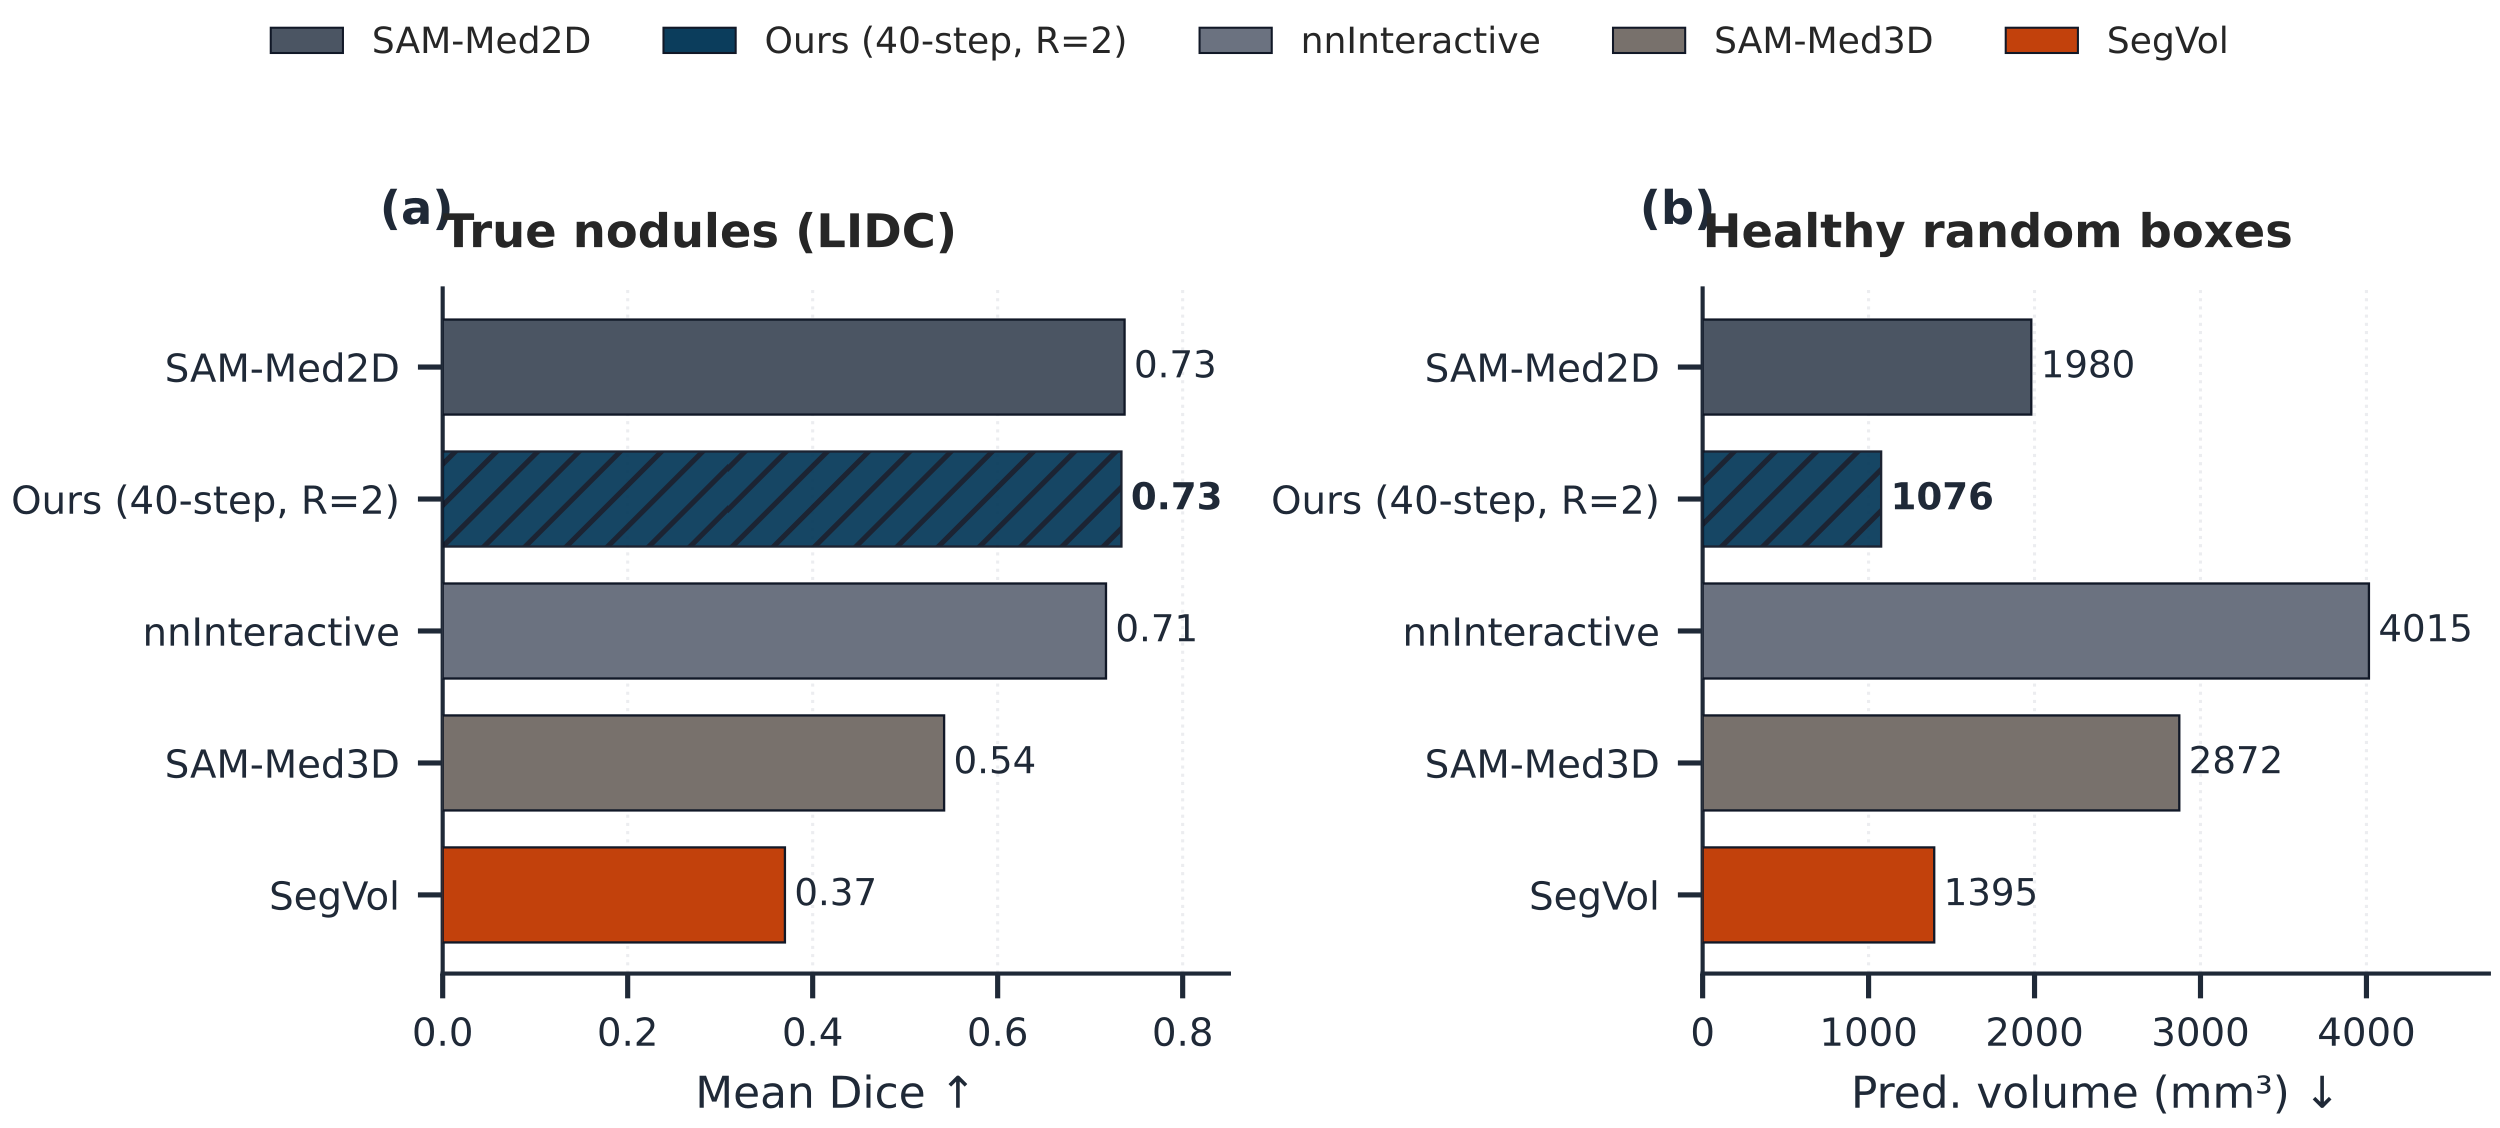
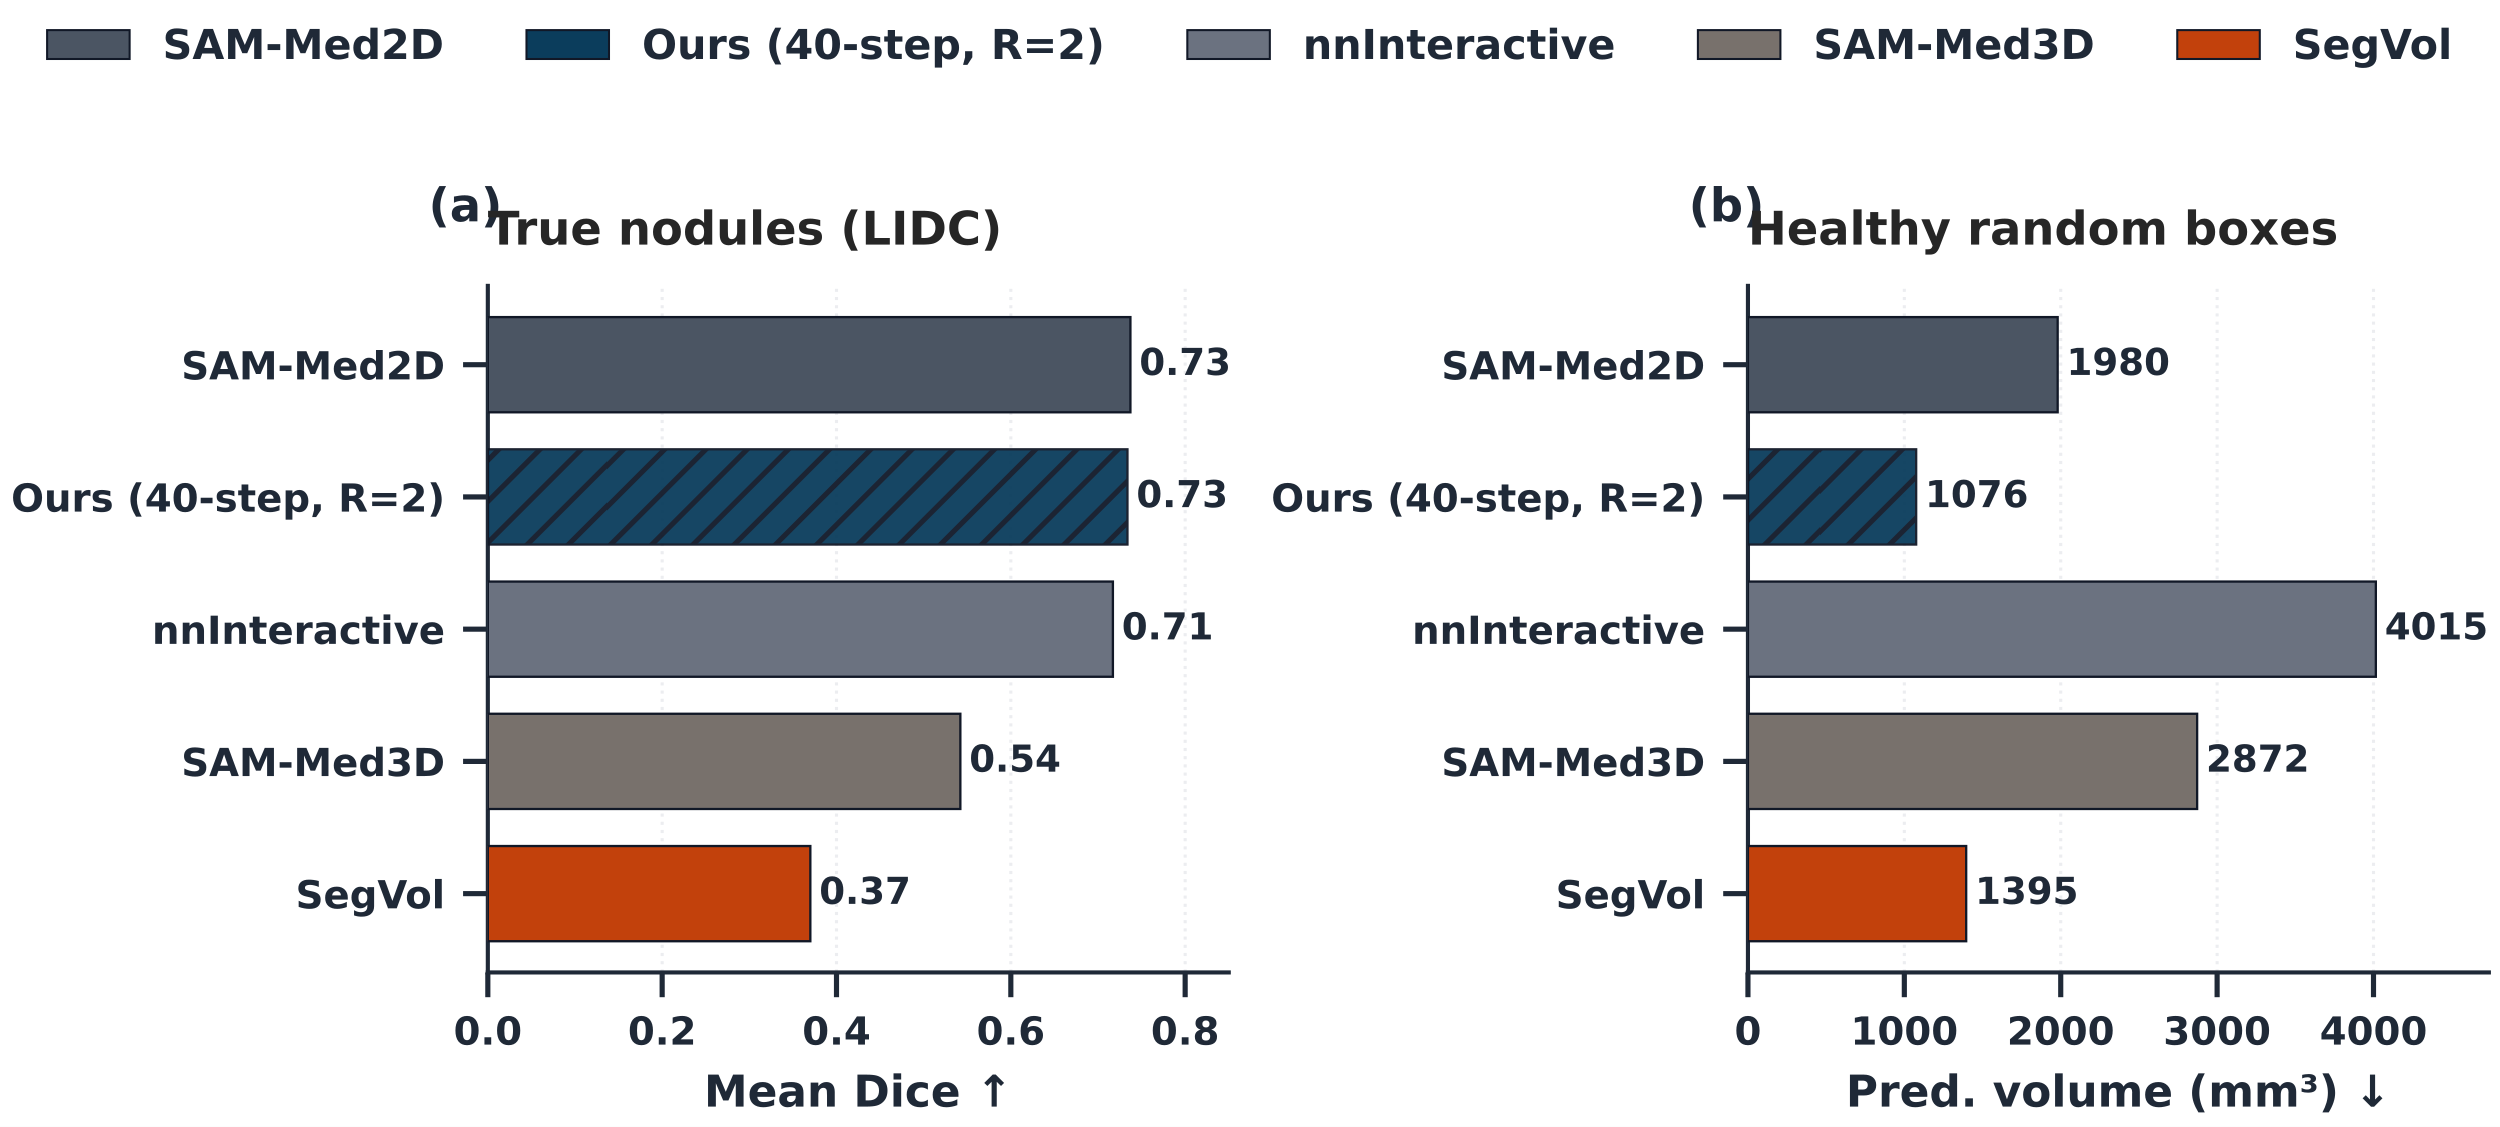
- <svg xmlns="http://www.w3.org/2000/svg" xmlns:xlink="http://www.w3.org/1999/xlink" width="484.84pt" height="218.754pt" viewBox="0 0 484.84 218.754" version="1.1">
+ <svg xmlns="http://www.w3.org/2000/svg" xmlns:xlink="http://www.w3.org/1999/xlink" width="484.776pt" height="218.511pt" viewBox="0 0 484.776 218.511" version="1.1">
  <defs>
    <style type="text/css">*{stroke-linejoin: round; stroke-linecap: butt}</style>
  </defs>
  <g id="figure_1">
    <g id="patch_1">
-       <path d="M 0 218.754  L 484.84 218.754  L 484.84 0  L 0 0  z " style="fill: #ffffff" />
+       <path d="M 0 218.511  L 484.776 218.511  L 484.776 0  L 0 0  z " style="fill: #ffffff" />
    </g>
    <g id="axes_1">
      <g id="patch_2">
-         <path d="M 85.851 188.809  L 238.33 188.809  L 238.33 55.934  L 85.851 55.934  z " style="fill: #ffffff" />
+         <path d="M 94.595 188.566  L 238.266 188.566  L 238.266 55.434  L 94.595 55.434  z " style="fill: #ffffff" />
      </g>
      <g id="matplotlib.axis_1">
        <g id="xtick_1">
          <g id="line2d_1">
-             <path d="M 85.851 188.809  L 85.851 55.934  " clip-path="url(#p7cfa5e998b)" style="fill: none; stroke-dasharray: 0.6,0.99; stroke-dashoffset: 0; stroke: #e5e7eb; stroke-opacity: 0.75; stroke-width: 0.6" />
+             <path d="M 94.595 188.566  L 94.595 55.434  " clip-path="url(#p2aa4333c7c)" style="fill: none; stroke-dasharray: 0.6,0.99; stroke-dashoffset: 0; stroke: #e5e7eb; stroke-opacity: 0.75; stroke-width: 0.6" />
          </g>
          <g id="line2d_2">
            <defs>
-               <path id="ma317a74899" d="M 0 0  L 0 4.8  " style="stroke: #1f2937" />
+               <path id="m7bf46ef533" d="M 0 0  L 0 4.8  " style="stroke: #1f2937" />
            </defs>
            <g>
-               <use xlink:href="#ma317a74899" x="85.851" y="188.809" style="fill: #1f2937; stroke: #1f2937" />
+               <use xlink:href="#m7bf46ef533" x="94.595" y="188.566" style="fill: #1f2937; stroke: #1f2937" />
            </g>
          </g>
          <g id="text_1">
-             <text style="fill: #1f2937; font: 7.5px 'DejaVu Sans'; text-anchor: middle" x="85.851" y="202.807" transform="rotate(-0 85.85141 202.8074)">0.0</text>
+             <text style="fill: #1f2937; font: 700 7.5px 'DejaVu Sans'; text-anchor: middle" x="94.595" y="202.565" transform="rotate(-0 94.59477 202.5645)">0.0</text>
          </g>
        </g>
        <g id="xtick_2">
          <g id="line2d_3">
-             <path d="M 121.729 188.809  L 121.729 55.934  " clip-path="url(#p7cfa5e998b)" style="fill: none; stroke-dasharray: 0.6,0.99; stroke-dashoffset: 0; stroke: #e5e7eb; stroke-opacity: 0.75; stroke-width: 0.6" />
+             <path d="M 128.4 188.566  L 128.4 55.434  " clip-path="url(#p2aa4333c7c)" style="fill: none; stroke-dasharray: 0.6,0.99; stroke-dashoffset: 0; stroke: #e5e7eb; stroke-opacity: 0.75; stroke-width: 0.6" />
          </g>
          <g id="line2d_4">
            <g>
-               <use xlink:href="#ma317a74899" x="121.729" y="188.809" style="fill: #1f2937; stroke: #1f2937" />
+               <use xlink:href="#m7bf46ef533" x="128.4" y="188.566" style="fill: #1f2937; stroke: #1f2937" />
            </g>
          </g>
          <g id="text_2">
-             <text style="fill: #1f2937; font: 7.5px 'DejaVu Sans'; text-anchor: middle" x="121.729" y="202.807" transform="rotate(-0 121.7287 202.8074)">0.2</text>
+             <text style="fill: #1f2937; font: 700 7.5px 'DejaVu Sans'; text-anchor: middle" x="128.4" y="202.565" transform="rotate(-0 128.3998 202.5645)">0.2</text>
          </g>
        </g>
        <g id="xtick_3">
          <g id="line2d_5">
-             <path d="M 157.606 188.809  L 157.606 55.934  " clip-path="url(#p7cfa5e998b)" style="fill: none; stroke-dasharray: 0.6,0.99; stroke-dashoffset: 0; stroke: #e5e7eb; stroke-opacity: 0.75; stroke-width: 0.6" />
+             <path d="M 162.205 188.566  L 162.205 55.434  " clip-path="url(#p2aa4333c7c)" style="fill: none; stroke-dasharray: 0.6,0.99; stroke-dashoffset: 0; stroke: #e5e7eb; stroke-opacity: 0.75; stroke-width: 0.6" />
          </g>
          <g id="line2d_6">
            <g>
-               <use xlink:href="#ma317a74899" x="157.606" y="188.809" style="fill: #1f2937; stroke: #1f2937" />
+               <use xlink:href="#m7bf46ef533" x="162.205" y="188.566" style="fill: #1f2937; stroke: #1f2937" />
            </g>
          </g>
          <g id="text_3">
-             <text style="fill: #1f2937; font: 7.5px 'DejaVu Sans'; text-anchor: middle" x="157.606" y="202.807" transform="rotate(-0 157.606 202.8074)">0.4</text>
+             <text style="fill: #1f2937; font: 700 7.5px 'DejaVu Sans'; text-anchor: middle" x="162.205" y="202.565" transform="rotate(-0 162.2048 202.5645)">0.4</text>
          </g>
        </g>
        <g id="xtick_4">
          <g id="line2d_7">
-             <path d="M 193.483 188.809  L 193.483 55.934  " clip-path="url(#p7cfa5e998b)" style="fill: none; stroke-dasharray: 0.6,0.99; stroke-dashoffset: 0; stroke: #e5e7eb; stroke-opacity: 0.75; stroke-width: 0.6" />
+             <path d="M 196.01 188.566  L 196.01 55.434  " clip-path="url(#p2aa4333c7c)" style="fill: none; stroke-dasharray: 0.6,0.99; stroke-dashoffset: 0; stroke: #e5e7eb; stroke-opacity: 0.75; stroke-width: 0.6" />
          </g>
          <g id="line2d_8">
            <g>
-               <use xlink:href="#ma317a74899" x="193.483" y="188.809" style="fill: #1f2937; stroke: #1f2937" />
+               <use xlink:href="#m7bf46ef533" x="196.01" y="188.566" style="fill: #1f2937; stroke: #1f2937" />
            </g>
          </g>
          <g id="text_4">
-             <text style="fill: #1f2937; font: 7.5px 'DejaVu Sans'; text-anchor: middle" x="193.483" y="202.807" transform="rotate(-0 193.4833 202.8074)">0.6</text>
+             <text style="fill: #1f2937; font: 700 7.5px 'DejaVu Sans'; text-anchor: middle" x="196.01" y="202.565" transform="rotate(-0 196.0099 202.5645)">0.6</text>
          </g>
        </g>
        <g id="xtick_5">
          <g id="line2d_9">
-             <path d="M 229.361 188.809  L 229.361 55.934  " clip-path="url(#p7cfa5e998b)" style="fill: none; stroke-dasharray: 0.6,0.99; stroke-dashoffset: 0; stroke: #e5e7eb; stroke-opacity: 0.75; stroke-width: 0.6" />
+             <path d="M 229.815 188.566  L 229.815 55.434  " clip-path="url(#p2aa4333c7c)" style="fill: none; stroke-dasharray: 0.6,0.99; stroke-dashoffset: 0; stroke: #e5e7eb; stroke-opacity: 0.75; stroke-width: 0.6" />
          </g>
          <g id="line2d_10">
            <g>
-               <use xlink:href="#ma317a74899" x="229.361" y="188.809" style="fill: #1f2937; stroke: #1f2937" />
+               <use xlink:href="#m7bf46ef533" x="229.815" y="188.566" style="fill: #1f2937; stroke: #1f2937" />
            </g>
          </g>
          <g id="text_5">
-             <text style="fill: #1f2937; font: 7.5px 'DejaVu Sans'; text-anchor: middle" x="229.361" y="202.807" transform="rotate(-0 229.3606 202.8074)">0.8</text>
+             <text style="fill: #1f2937; font: 700 7.5px 'DejaVu Sans'; text-anchor: middle" x="229.815" y="202.565" transform="rotate(-0 229.8149 202.5645)">0.8</text>
          </g>
        </g>
        <g id="text_6">
-           <text style="fill: #1f2937; font: 8.5px 'DejaVu Sans'; text-anchor: middle" x="162.091" y="214.826" transform="rotate(-0 162.0907 214.8258)">Mean Dice ↑</text>
+           <text style="fill: #1f2937; font: 700 8.5px 'DejaVu Sans'; text-anchor: middle" x="166.43" y="214.583" transform="rotate(-0 166.4305 214.583)">Mean Dice ↑</text>
        </g>
      </g>
      <g id="matplotlib.axis_2">
        <g id="ytick_1">
          <g id="line2d_11">
            <defs>
-               <path id="m1abf63d38e" d="M 0 0  L -4.8 0  " style="stroke: #1f2937" />
+               <path id="m390819793a" d="M 0 0  L -4.8 0  " style="stroke: #1f2937" />
            </defs>
            <g>
-               <use xlink:href="#m1abf63d38e" x="85.851" y="173.556" style="fill: #1f2937; stroke: #1f2937" />
+               <use xlink:href="#m390819793a" x="94.595" y="173.283" style="fill: #1f2937; stroke: #1f2937" />
            </g>
          </g>
          <g id="text_7">
-             <text style="fill: #1f2937; font: 7.5px 'DejaVu Sans'; text-anchor: end" x="77.551" y="176.405" transform="rotate(-0 77.55141 176.405)">SegVol</text>
+             <text style="fill: #1f2937; font: 700 7.5px 'DejaVu Sans'; text-anchor: end" x="86.295" y="176.133" transform="rotate(-0 86.29477 176.1327)">SegVol</text>
          </g>
        </g>
        <g id="ytick_2">
          <g id="line2d_12">
            <g>
-               <use xlink:href="#m1abf63d38e" x="85.851" y="147.963" style="fill: #1f2937; stroke: #1f2937" />
+               <use xlink:href="#m390819793a" x="94.595" y="147.642" style="fill: #1f2937; stroke: #1f2937" />
            </g>
          </g>
          <g id="text_8">
-             <text style="fill: #1f2937; font: 7.5px 'DejaVu Sans'; text-anchor: end" x="77.551" y="150.813" transform="rotate(-0 77.55141 150.8129)">SAM-Med3D</text>
+             <text style="fill: #1f2937; font: 700 7.5px 'DejaVu Sans'; text-anchor: end" x="86.295" y="150.491" transform="rotate(-0 86.29477 150.491)">SAM-Med3D</text>
          </g>
        </g>
        <g id="ytick_3">
          <g id="line2d_13">
            <g>
-               <use xlink:href="#m1abf63d38e" x="85.851" y="122.371" style="fill: #1f2937; stroke: #1f2937" />
+               <use xlink:href="#m390819793a" x="94.595" y="122" style="fill: #1f2937; stroke: #1f2937" />
            </g>
          </g>
          <g id="text_9">
-             <text style="fill: #1f2937; font: 7.5px 'DejaVu Sans'; text-anchor: end" x="77.551" y="125.221" transform="rotate(-0 77.55141 125.2207)">nnInteractive</text>
+             <text style="fill: #1f2937; font: 700 7.5px 'DejaVu Sans'; text-anchor: end" x="86.295" y="124.849" transform="rotate(-0 86.29477 124.8492)">nnInteractive</text>
          </g>
        </g>
        <g id="ytick_4">
          <g id="line2d_14">
            <g>
-               <use xlink:href="#m1abf63d38e" x="85.851" y="96.779" style="fill: #1f2937; stroke: #1f2937" />
+               <use xlink:href="#m390819793a" x="94.595" y="96.358" style="fill: #1f2937; stroke: #1f2937" />
            </g>
          </g>
          <g id="text_10">
-             <text style="fill: #1f2937; font: 7.5px 'DejaVu Sans'; text-anchor: end" x="77.551" y="99.628" transform="rotate(-0 77.55141 99.62848)">Ours (40-step, R=2)</text>
+             <text style="fill: #1f2937; font: 700 7.5px 'DejaVu Sans'; text-anchor: end" x="86.295" y="99.208" transform="rotate(-0 86.29477 99.20753)">Ours (40-step, R=2)</text>
          </g>
        </g>
        <g id="ytick_5">
          <g id="line2d_15">
            <g>
-               <use xlink:href="#m1abf63d38e" x="85.851" y="71.187" style="fill: #1f2937; stroke: #1f2937" />
+               <use xlink:href="#m390819793a" x="94.595" y="70.716" style="fill: #1f2937; stroke: #1f2937" />
            </g>
          </g>
          <g id="text_11">
-             <text style="fill: #1f2937; font: 7.5px 'DejaVu Sans'; text-anchor: end" x="77.551" y="74.036" transform="rotate(-0 77.55141 74.0363)">SAM-Med2D</text>
+             <text style="fill: #1f2937; font: 700 7.5px 'DejaVu Sans'; text-anchor: end" x="86.295" y="73.566" transform="rotate(-0 86.29477 73.56582)">SAM-Med2D</text>
          </g>
        </g>
      </g>
      <g id="patch_3">
-         <path d="M 85.851 188.809  L 85.851 55.934  " style="fill: none; stroke: #1f2937; stroke-width: 0.8; stroke-linejoin: miter; stroke-linecap: square" />
+         <path d="M 94.595 188.566  L 94.595 55.434  " style="fill: none; stroke: #1f2937; stroke-width: 0.8; stroke-linejoin: miter; stroke-linecap: square" />
      </g>
      <g id="patch_4">
-         <path d="M 85.851 188.809  L 238.33 188.809  " style="fill: none; stroke: #1f2937; stroke-width: 0.8; stroke-linejoin: miter; stroke-linecap: square" />
+         <path d="M 94.595 188.566  L 238.266 188.566  " style="fill: none; stroke: #1f2937; stroke-width: 0.8; stroke-linejoin: miter; stroke-linecap: square" />
      </g>
      <g id="patch_5">
-         <path d="M 85.851 182.769  L 152.224 182.769  L 152.224 164.342  L 85.851 164.342  z " clip-path="url(#p7cfa5e998b)" style="fill: #c2410c; stroke: #111827; stroke-width: 0.45; stroke-linejoin: miter" />
+         <path d="M 94.595 182.514  L 157.134 182.514  L 157.134 164.052  L 94.595 164.052  z " clip-path="url(#p2aa4333c7c)" style="fill: #c2410c; stroke: #111827; stroke-width: 0.45; stroke-linejoin: miter" />
      </g>
      <g id="patch_6">
-         <path d="M 85.851 157.177  L 183.097 157.177  L 183.097 138.75  L 85.851 138.75  z " clip-path="url(#p7cfa5e998b)" style="fill: #78716c; stroke: #111827; stroke-width: 0.45; stroke-linejoin: miter" />
+         <path d="M 94.595 156.873  L 186.223 156.873  L 186.223 138.411  L 94.595 138.411  z " clip-path="url(#p2aa4333c7c)" style="fill: #78716c; stroke: #111827; stroke-width: 0.45; stroke-linejoin: miter" />
      </g>
      <g id="patch_7">
-         <path d="M 85.851 131.584  L 214.49 131.584  L 214.49 113.158  L 85.851 113.158  z " clip-path="url(#p7cfa5e998b)" style="fill: #6b7280; stroke: #111827; stroke-width: 0.45; stroke-linejoin: miter" />
+         <path d="M 94.595 131.231  L 215.803 131.231  L 215.803 112.769  L 94.595 112.769  z " clip-path="url(#p2aa4333c7c)" style="fill: #6b7280; stroke: #111827; stroke-width: 0.45; stroke-linejoin: miter" />
      </g>
      <g id="patch_8">
-         <path d="M 85.851 105.992  L 217.485 105.992  L 217.485 87.566  L 85.851 87.566  z " clip-path="url(#p7cfa5e998b)" style="fill: url(#hba4e095b91); opacity: 0.95; stroke: #111827; stroke-width: 0.45; stroke-linejoin: miter" />
+         <path d="M 94.595 105.589  L 218.625 105.589  L 218.625 87.127  L 94.595 87.127  z " clip-path="url(#p2aa4333c7c)" style="fill: url(#h5e89822760); opacity: 0.95; stroke: #111827; stroke-width: 0.45; stroke-linejoin: miter" />
      </g>
      <g id="patch_9">
-         <path d="M 85.851 80.4  L 218.095 80.4  L 218.095 61.974  L 85.851 61.974  z " clip-path="url(#p7cfa5e998b)" style="fill: #4b5563; stroke: #111827; stroke-width: 0.45; stroke-linejoin: miter" />
+         <path d="M 94.595 79.947  L 219.2 79.947  L 219.2 61.485  L 94.595 61.485  z " clip-path="url(#p2aa4333c7c)" style="fill: #4b5563; stroke: #111827; stroke-width: 0.45; stroke-linejoin: miter" />
      </g>
      <g id="text_12">
-         <text style="fill: #1f2937; font: 7.2px 'DejaVu Sans'; text-anchor: start" x="154.054" y="175.542" transform="rotate(-0 154.0542 175.5424)">0.37</text>
+         <text style="fill: #1f2937; font: 700 7.2px 'DejaVu Sans'; text-anchor: start" x="158.858" y="175.27" transform="rotate(-0 158.8581 175.27)">0.37</text>
      </g>
      <g id="text_13">
-         <text style="fill: #1f2937; font: 7.2px 'DejaVu Sans'; text-anchor: start" x="184.927" y="149.95" transform="rotate(-0 184.9266 149.9502)">0.54</text>
+         <text style="fill: #1f2937; font: 700 7.2px 'DejaVu Sans'; text-anchor: start" x="187.947" y="149.628" transform="rotate(-0 187.9474 149.6283)">0.54</text>
      </g>
      <g id="text_14">
-         <text style="fill: #1f2937; font: 7.2px 'DejaVu Sans'; text-anchor: start" x="216.319" y="124.358" transform="rotate(-0 216.3192 124.358)">0.71</text>
+         <text style="fill: #1f2937; font: 700 7.2px 'DejaVu Sans'; text-anchor: start" x="217.527" y="123.987" transform="rotate(-0 217.5268 123.9866)">0.71</text>
      </g>
      <g id="text_15">
-         <text style="fill: #1f2937; font: 700 7.2px 'DejaVu Sans'; text-anchor: start" x="219.315" y="98.766" transform="rotate(-0 219.315 98.76582)">0.73</text>
+         <text style="fill: #1f2937; font: 700 7.2px 'DejaVu Sans'; text-anchor: start" x="220.35" y="98.345" transform="rotate(-0 220.3495 98.34487)">0.73</text>
      </g>
      <g id="text_16">
-         <text style="fill: #1f2937; font: 7.2px 'DejaVu Sans'; text-anchor: start" x="219.925" y="73.174" transform="rotate(-0 219.9249 73.17364)">0.73</text>
+         <text style="fill: #1f2937; font: 700 7.2px 'DejaVu Sans'; text-anchor: start" x="220.924" y="72.703" transform="rotate(-0 220.9242 72.70315)">0.73</text>
      </g>
      <g id="text_17">
-         <text style="fill: #1f2937; font: 700 9px 'DejaVu Sans'; text-anchor: start" x="73.653" y="43.432" transform="rotate(-0 73.65312 43.43225)">(a)</text>
+         <text style="fill: #1f2937; font: 700 9px 'DejaVu Sans'; text-anchor: start" x="83.101" y="42.912" transform="rotate(-0 83.10105 42.91168)">(a)</text>
      </g>
      <g id="text_18">
-         <text style="fill: #262626; font: 600 9px 'DejaVu Sans'; text-anchor: start" x="85.851" y="47.934" transform="rotate(-0 85.85141 47.93394)">True nodules (LIDC)</text>
+         <text style="fill: #262626; font: 700 9px 'DejaVu Sans'; text-anchor: start" x="94.595" y="47.434" transform="rotate(-0 94.59477 47.43394)">True nodules (LIDC)</text>
      </g>
    </g>
    <g id="axes_2">
      <g id="patch_10">
-         <path d="M 330.201 188.809  L 482.68 188.809  L 482.68 55.934  L 330.201 55.934  z " style="fill: #ffffff" />
+         <path d="M 338.945 188.566  L 482.616 188.566  L 482.616 55.434  L 338.945 55.434  z " style="fill: #ffffff" />
      </g>
      <g id="matplotlib.axis_3">
        <g id="xtick_6">
          <g id="line2d_16">
-             <path d="M 330.201 188.809  L 330.201 55.934  " clip-path="url(#pd16f45d570)" style="fill: none; stroke-dasharray: 0.6,0.99; stroke-dashoffset: 0; stroke: #e5e7eb; stroke-opacity: 0.75; stroke-width: 0.6" />
+             <path d="M 338.945 188.566  L 338.945 55.434  " clip-path="url(#pc6319fead1)" style="fill: none; stroke-dasharray: 0.6,0.99; stroke-dashoffset: 0; stroke: #e5e7eb; stroke-opacity: 0.75; stroke-width: 0.6" />
          </g>
          <g id="line2d_17">
            <g>
-               <use xlink:href="#ma317a74899" x="330.201" y="188.809" style="fill: #1f2937; stroke: #1f2937" />
+               <use xlink:href="#m7bf46ef533" x="338.945" y="188.566" style="fill: #1f2937; stroke: #1f2937" />
            </g>
          </g>
          <g id="text_19">
-             <text style="fill: #1f2937; font: 7.5px 'DejaVu Sans'; text-anchor: middle" x="330.201" y="202.807" transform="rotate(-0 330.2014 202.8074)">0</text>
+             <text style="fill: #1f2937; font: 700 7.5px 'DejaVu Sans'; text-anchor: middle" x="338.945" y="202.565" transform="rotate(-0 338.9448 202.5645)">0</text>
          </g>
        </g>
        <g id="xtick_7">
          <g id="line2d_18">
-             <path d="M 362.386 188.809  L 362.386 55.934  " clip-path="url(#pd16f45d570)" style="fill: none; stroke-dasharray: 0.6,0.99; stroke-dashoffset: 0; stroke: #e5e7eb; stroke-opacity: 0.75; stroke-width: 0.6" />
+             <path d="M 369.27 188.566  L 369.27 55.434  " clip-path="url(#pc6319fead1)" style="fill: none; stroke-dasharray: 0.6,0.99; stroke-dashoffset: 0; stroke: #e5e7eb; stroke-opacity: 0.75; stroke-width: 0.6" />
          </g>
          <g id="line2d_19">
            <g>
-               <use xlink:href="#ma317a74899" x="362.386" y="188.809" style="fill: #1f2937; stroke: #1f2937" />
+               <use xlink:href="#m7bf46ef533" x="369.27" y="188.566" style="fill: #1f2937; stroke: #1f2937" />
            </g>
          </g>
          <g id="text_20">
-             <text style="fill: #1f2937; font: 7.5px 'DejaVu Sans'; text-anchor: middle" x="362.386" y="202.807" transform="rotate(-0 362.3861 202.8074)">1000</text>
+             <text style="fill: #1f2937; font: 700 7.5px 'DejaVu Sans'; text-anchor: middle" x="369.27" y="202.565" transform="rotate(-0 369.2704 202.5645)">1000</text>
          </g>
        </g>
        <g id="xtick_8">
          <g id="line2d_20">
-             <path d="M 394.571 188.809  L 394.571 55.934  " clip-path="url(#pd16f45d570)" style="fill: none; stroke-dasharray: 0.6,0.99; stroke-dashoffset: 0; stroke: #e5e7eb; stroke-opacity: 0.75; stroke-width: 0.6" />
+             <path d="M 399.596 188.566  L 399.596 55.434  " clip-path="url(#pc6319fead1)" style="fill: none; stroke-dasharray: 0.6,0.99; stroke-dashoffset: 0; stroke: #e5e7eb; stroke-opacity: 0.75; stroke-width: 0.6" />
          </g>
          <g id="line2d_21">
            <g>
-               <use xlink:href="#ma317a74899" x="394.571" y="188.809" style="fill: #1f2937; stroke: #1f2937" />
+               <use xlink:href="#m7bf46ef533" x="399.596" y="188.566" style="fill: #1f2937; stroke: #1f2937" />
            </g>
          </g>
          <g id="text_21">
-             <text style="fill: #1f2937; font: 7.5px 'DejaVu Sans'; text-anchor: middle" x="394.571" y="202.807" transform="rotate(-0 394.5707 202.8074)">2000</text>
+             <text style="fill: #1f2937; font: 700 7.5px 'DejaVu Sans'; text-anchor: middle" x="399.596" y="202.565" transform="rotate(-0 399.5961 202.5645)">2000</text>
          </g>
        </g>
        <g id="xtick_9">
          <g id="line2d_22">
-             <path d="M 426.755 188.809  L 426.755 55.934  " clip-path="url(#pd16f45d570)" style="fill: none; stroke-dasharray: 0.6,0.99; stroke-dashoffset: 0; stroke: #e5e7eb; stroke-opacity: 0.75; stroke-width: 0.6" />
+             <path d="M 429.922 188.566  L 429.922 55.434  " clip-path="url(#pc6319fead1)" style="fill: none; stroke-dasharray: 0.6,0.99; stroke-dashoffset: 0; stroke: #e5e7eb; stroke-opacity: 0.75; stroke-width: 0.6" />
          </g>
          <g id="line2d_23">
            <g>
-               <use xlink:href="#ma317a74899" x="426.755" y="188.809" style="fill: #1f2937; stroke: #1f2937" />
+               <use xlink:href="#m7bf46ef533" x="429.922" y="188.566" style="fill: #1f2937; stroke: #1f2937" />
            </g>
          </g>
          <g id="text_22">
-             <text style="fill: #1f2937; font: 7.5px 'DejaVu Sans'; text-anchor: middle" x="426.755" y="202.807" transform="rotate(-0 426.7554 202.8074)">3000</text>
+             <text style="fill: #1f2937; font: 700 7.5px 'DejaVu Sans'; text-anchor: middle" x="429.922" y="202.565" transform="rotate(-0 429.9218 202.5645)">3000</text>
          </g>
        </g>
        <g id="xtick_10">
          <g id="line2d_24">
-             <path d="M 458.94 188.809  L 458.94 55.934  " clip-path="url(#pd16f45d570)" style="fill: none; stroke-dasharray: 0.6,0.99; stroke-dashoffset: 0; stroke: #e5e7eb; stroke-opacity: 0.75; stroke-width: 0.6" />
+             <path d="M 460.247 188.566  L 460.247 55.434  " clip-path="url(#pc6319fead1)" style="fill: none; stroke-dasharray: 0.6,0.99; stroke-dashoffset: 0; stroke: #e5e7eb; stroke-opacity: 0.75; stroke-width: 0.6" />
          </g>
          <g id="line2d_25">
            <g>
-               <use xlink:href="#ma317a74899" x="458.94" y="188.809" style="fill: #1f2937; stroke: #1f2937" />
+               <use xlink:href="#m7bf46ef533" x="460.247" y="188.566" style="fill: #1f2937; stroke: #1f2937" />
            </g>
          </g>
          <g id="text_23">
-             <text style="fill: #1f2937; font: 7.5px 'DejaVu Sans'; text-anchor: middle" x="458.94" y="202.807" transform="rotate(-0 458.94 202.8074)">4000</text>
+             <text style="fill: #1f2937; font: 700 7.5px 'DejaVu Sans'; text-anchor: middle" x="460.247" y="202.565" transform="rotate(-0 460.2474 202.5645)">4000</text>
          </g>
        </g>
        <g id="text_24">
-           <text style="fill: #1f2937; font: 8.5px 'DejaVu Sans'; text-anchor: middle" x="406.441" y="214.826" transform="rotate(-0 406.4407 214.8258)">Pred. volume (mm³) ↓</text>
+           <text style="fill: #1f2937; font: 700 8.5px 'DejaVu Sans'; text-anchor: middle" x="410.78" y="214.583" transform="rotate(-0 410.7805 214.583)">Pred. volume (mm³) ↓</text>
        </g>
      </g>
      <g id="matplotlib.axis_4">
        <g id="ytick_6">
          <g id="line2d_26">
            <g>
-               <use xlink:href="#m1abf63d38e" x="330.201" y="173.556" style="fill: #1f2937; stroke: #1f2937" />
+               <use xlink:href="#m390819793a" x="338.945" y="173.283" style="fill: #1f2937; stroke: #1f2937" />
            </g>
          </g>
          <g id="text_25">
-             <text style="fill: #1f2937; font: 7.5px 'DejaVu Sans'; text-anchor: end" x="321.901" y="176.405" transform="rotate(-0 321.9014 176.405)">SegVol</text>
+             <text style="fill: #1f2937; font: 700 7.5px 'DejaVu Sans'; text-anchor: end" x="330.645" y="176.133" transform="rotate(-0 330.6448 176.1327)">SegVol</text>
          </g>
        </g>
        <g id="ytick_7">
          <g id="line2d_27">
            <g>
-               <use xlink:href="#m1abf63d38e" x="330.201" y="147.963" style="fill: #1f2937; stroke: #1f2937" />
+               <use xlink:href="#m390819793a" x="338.945" y="147.642" style="fill: #1f2937; stroke: #1f2937" />
            </g>
          </g>
          <g id="text_26">
-             <text style="fill: #1f2937; font: 7.5px 'DejaVu Sans'; text-anchor: end" x="321.901" y="150.813" transform="rotate(-0 321.9014 150.8129)">SAM-Med3D</text>
+             <text style="fill: #1f2937; font: 700 7.5px 'DejaVu Sans'; text-anchor: end" x="330.645" y="150.491" transform="rotate(-0 330.6448 150.491)">SAM-Med3D</text>
          </g>
        </g>
        <g id="ytick_8">
          <g id="line2d_28">
            <g>
-               <use xlink:href="#m1abf63d38e" x="330.201" y="122.371" style="fill: #1f2937; stroke: #1f2937" />
+               <use xlink:href="#m390819793a" x="338.945" y="122" style="fill: #1f2937; stroke: #1f2937" />
            </g>
          </g>
          <g id="text_27">
-             <text style="fill: #1f2937; font: 7.5px 'DejaVu Sans'; text-anchor: end" x="321.901" y="125.221" transform="rotate(-0 321.9014 125.2207)">nnInteractive</text>
+             <text style="fill: #1f2937; font: 700 7.5px 'DejaVu Sans'; text-anchor: end" x="330.645" y="124.849" transform="rotate(-0 330.6448 124.8492)">nnInteractive</text>
          </g>
        </g>
        <g id="ytick_9">
          <g id="line2d_29">
            <g>
-               <use xlink:href="#m1abf63d38e" x="330.201" y="96.779" style="fill: #1f2937; stroke: #1f2937" />
+               <use xlink:href="#m390819793a" x="338.945" y="96.358" style="fill: #1f2937; stroke: #1f2937" />
            </g>
          </g>
          <g id="text_28">
-             <text style="fill: #1f2937; font: 7.5px 'DejaVu Sans'; text-anchor: end" x="321.901" y="99.628" transform="rotate(-0 321.9014 99.62848)">Ours (40-step, R=2)</text>
+             <text style="fill: #1f2937; font: 700 7.5px 'DejaVu Sans'; text-anchor: end" x="330.645" y="99.208" transform="rotate(-0 330.6448 99.20753)">Ours (40-step, R=2)</text>
          </g>
        </g>
        <g id="ytick_10">
          <g id="line2d_30">
            <g>
-               <use xlink:href="#m1abf63d38e" x="330.201" y="71.187" style="fill: #1f2937; stroke: #1f2937" />
+               <use xlink:href="#m390819793a" x="338.945" y="70.716" style="fill: #1f2937; stroke: #1f2937" />
            </g>
          </g>
          <g id="text_29">
-             <text style="fill: #1f2937; font: 7.5px 'DejaVu Sans'; text-anchor: end" x="321.901" y="74.036" transform="rotate(-0 321.9014 74.0363)">SAM-Med2D</text>
+             <text style="fill: #1f2937; font: 700 7.5px 'DejaVu Sans'; text-anchor: end" x="330.645" y="73.566" transform="rotate(-0 330.6448 73.56582)">SAM-Med2D</text>
          </g>
        </g>
      </g>
      <g id="patch_11">
-         <path d="M 330.201 188.809  L 330.201 55.934  " style="fill: none; stroke: #1f2937; stroke-width: 0.8; stroke-linejoin: miter; stroke-linecap: square" />
+         <path d="M 338.945 188.566  L 338.945 55.434  " style="fill: none; stroke: #1f2937; stroke-width: 0.8; stroke-linejoin: miter; stroke-linecap: square" />
      </g>
      <g id="patch_12">
-         <path d="M 330.201 188.809  L 482.68 188.809  " style="fill: none; stroke: #1f2937; stroke-width: 0.8; stroke-linejoin: miter; stroke-linecap: square" />
+         <path d="M 338.945 188.566  L 482.616 188.566  " style="fill: none; stroke: #1f2937; stroke-width: 0.8; stroke-linejoin: miter; stroke-linecap: square" />
      </g>
      <g id="patch_13">
-         <path d="M 330.201 182.769  L 375.115 182.769  L 375.115 164.342  L 330.201 164.342  z " clip-path="url(#pd16f45d570)" style="fill: #c2410c; stroke: #111827; stroke-width: 0.45; stroke-linejoin: miter" />
+         <path d="M 338.945 182.514  L 381.264 182.514  L 381.264 164.052  L 338.945 164.052  z " clip-path="url(#pc6319fead1)" style="fill: #c2410c; stroke: #111827; stroke-width: 0.45; stroke-linejoin: miter" />
      </g>
      <g id="patch_14">
-         <path d="M 330.201 157.177  L 422.644 157.177  L 422.644 138.75  L 330.201 138.75  z " clip-path="url(#pd16f45d570)" style="fill: #78716c; stroke: #111827; stroke-width: 0.45; stroke-linejoin: miter" />
+         <path d="M 338.945 156.873  L 426.048 156.873  L 426.048 138.411  L 338.945 138.411  z " clip-path="url(#pc6319fead1)" style="fill: #78716c; stroke: #111827; stroke-width: 0.45; stroke-linejoin: miter" />
      </g>
      <g id="patch_15">
-         <path d="M 330.201 131.584  L 459.421 131.584  L 459.421 113.158  L 330.201 113.158  z " clip-path="url(#pd16f45d570)" style="fill: #6b7280; stroke: #111827; stroke-width: 0.45; stroke-linejoin: miter" />
+         <path d="M 338.945 131.231  L 460.7 131.231  L 460.7 112.769  L 338.945 112.769  z " clip-path="url(#pc6319fead1)" style="fill: #6b7280; stroke: #111827; stroke-width: 0.45; stroke-linejoin: miter" />
      </g>
      <g id="patch_16">
-         <path d="M 330.201 105.992  L 364.821 105.992  L 364.821 87.566  L 330.201 87.566  z " clip-path="url(#pd16f45d570)" style="fill: url(#hba4e095b91); opacity: 0.95; stroke: #111827; stroke-width: 0.45; stroke-linejoin: miter" />
+         <path d="M 338.945 105.589  L 371.565 105.589  L 371.565 87.127  L 338.945 87.127  z " clip-path="url(#pc6319fead1)" style="fill: url(#h5e89822760); opacity: 0.95; stroke: #111827; stroke-width: 0.45; stroke-linejoin: miter" />
      </g>
      <g id="patch_17">
-         <path d="M 330.201 80.4  L 393.941 80.4  L 393.941 61.974  L 330.201 61.974  z " clip-path="url(#pd16f45d570)" style="fill: #4b5563; stroke: #111827; stroke-width: 0.45; stroke-linejoin: miter" />
+         <path d="M 338.945 79.947  L 399.003 79.947  L 399.003 61.485  L 338.945 61.485  z " clip-path="url(#pc6319fead1)" style="fill: #4b5563; stroke: #111827; stroke-width: 0.45; stroke-linejoin: miter" />
      </g>
      <g id="text_30">
-         <text style="fill: #1f2937; font: 7.2px 'DejaVu Sans'; text-anchor: start" x="376.944" y="175.542" transform="rotate(-0 376.9443 175.5424)">1395</text>
+         <text style="fill: #1f2937; font: 700 7.2px 'DejaVu Sans'; text-anchor: start" x="382.988" y="175.27" transform="rotate(-0 382.9878 175.27)">1395</text>
      </g>
      <g id="text_31">
-         <text style="fill: #1f2937; font: 7.2px 'DejaVu Sans'; text-anchor: start" x="424.474" y="149.95" transform="rotate(-0 424.4742 149.9502)">2872</text>
+         <text style="fill: #1f2937; font: 700 7.2px 'DejaVu Sans'; text-anchor: start" x="427.772" y="149.628" transform="rotate(-0 427.7724 149.6283)">2872</text>
      </g>
      <g id="text_32">
-         <text style="fill: #1f2937; font: 7.2px 'DejaVu Sans'; text-anchor: start" x="461.25" y="124.358" transform="rotate(-0 461.2503 124.358)">4015</text>
+         <text style="fill: #1f2937; font: 700 7.2px 'DejaVu Sans'; text-anchor: start" x="462.424" y="123.987" transform="rotate(-0 462.4243 123.9866)">4015</text>
      </g>
      <g id="text_33">
-         <text style="fill: #1f2937; font: 700 7.2px 'DejaVu Sans'; text-anchor: start" x="366.651" y="98.766" transform="rotate(-0 366.6511 98.76582)">1076</text>
+         <text style="fill: #1f2937; font: 700 7.2px 'DejaVu Sans'; text-anchor: start" x="373.289" y="98.345" transform="rotate(-0 373.2891 98.34487)">1076</text>
      </g>
      <g id="text_34">
-         <text style="fill: #1f2937; font: 7.2px 'DejaVu Sans'; text-anchor: start" x="395.771" y="73.174" transform="rotate(-0 395.7706 73.17364)">1980</text>
+         <text style="fill: #1f2937; font: 700 7.2px 'DejaVu Sans'; text-anchor: start" x="400.727" y="72.703" transform="rotate(-0 400.7267 72.70315)">1980</text>
      </g>
      <g id="text_35">
-         <text style="fill: #1f2937; font: 700 9px 'DejaVu Sans'; text-anchor: start" x="318.003" y="43.432" transform="rotate(-0 318.0031 43.43225)">(b)</text>
+         <text style="fill: #1f2937; font: 700 9px 'DejaVu Sans'; text-anchor: start" x="327.451" y="42.912" transform="rotate(-0 327.4511 42.91168)">(b)</text>
      </g>
      <g id="text_36">
-         <text style="fill: #262626; font: 600 9px 'DejaVu Sans'; text-anchor: start" x="330.201" y="47.934" transform="rotate(-0 330.2014 47.93394)">Healthy random boxes</text>
+         <text style="fill: #262626; font: 700 9px 'DejaVu Sans'; text-anchor: start" x="338.945" y="47.434" transform="rotate(-0 338.9448 47.43394)">Healthy random boxes</text>
      </g>
    </g>
    <g id="legend_1">
      <g id="patch_18">
-         <path d="M 52.509 10.279  L 66.509 10.279  L 66.509 5.379  L 52.509 5.379  z " style="fill: #4b5563; stroke: #111827; stroke-width: 0.4; stroke-linejoin: miter" />
+         <path d="M 9.135 11.439  L 25.135 11.439  L 25.135 5.839  L 9.135 5.839  z " style="fill: #4b5563; stroke: #111827; stroke-width: 0.4; stroke-linejoin: miter" />
      </g>
      <g id="text_37">
-         <text style="fill: #262626; font: 7px 'DejaVu Sans'; text-anchor: start" x="72.109" y="10.279" transform="rotate(-0 72.10935 10.27891)">SAM-Med2D</text>
+         <text style="fill: #1f2937; font: 700 8px 'DejaVu Sans'; text-anchor: start" x="31.535" y="11.439" transform="rotate(-0 31.53494 11.43875)">SAM-Med2D</text>
      </g>
      <g id="patch_19">
-         <path d="M 128.673 10.279  L 142.673 10.279  L 142.673 5.379  L 128.673 5.379  z " style="fill: #0b3d5c; stroke: #111827; stroke-width: 0.4; stroke-linejoin: miter" />
+         <path d="M 102.09 11.439  L 118.09 11.439  L 118.09 5.839  L 102.09 5.839  z " style="fill: #0b3d5c; stroke: #111827; stroke-width: 0.4; stroke-linejoin: miter" />
      </g>
      <g id="text_38">
-         <text style="fill: #262626; font: 7px 'DejaVu Sans'; text-anchor: start" x="148.273" y="10.279" transform="rotate(-0 148.2726 10.27891)">Ours (40-step, R=2)</text>
+         <text style="fill: #1f2937; font: 700 8px 'DejaVu Sans'; text-anchor: start" x="124.49" y="11.439" transform="rotate(-0 124.4899 11.43875)">Ours (40-step, R=2)</text>
      </g>
      <g id="patch_20">
-         <path d="M 232.638 10.279  L 246.638 10.279  L 246.638 5.379  L 232.638 5.379  z " style="fill: #6b7280; stroke: #111827; stroke-width: 0.4; stroke-linejoin: miter" />
+         <path d="M 230.234 11.439  L 246.234 11.439  L 246.234 5.839  L 230.234 5.839  z " style="fill: #6b7280; stroke: #111827; stroke-width: 0.4; stroke-linejoin: miter" />
      </g>
      <g id="text_39">
-         <text style="fill: #262626; font: 7px 'DejaVu Sans'; text-anchor: start" x="252.238" y="10.279" transform="rotate(-0 252.2379 10.27891)">nnInteractive</text>
+         <text style="fill: #1f2937; font: 700 8px 'DejaVu Sans'; text-anchor: start" x="252.634" y="11.439" transform="rotate(-0 252.6337 11.43875)">nnInteractive</text>
      </g>
      <g id="patch_21">
-         <path d="M 312.819 10.279  L 326.819 10.279  L 326.819 5.379  L 312.819 5.379  z " style="fill: #78716c; stroke: #111827; stroke-width: 0.4; stroke-linejoin: miter" />
+         <path d="M 329.239 11.439  L 345.239 11.439  L 345.239 5.839  L 329.239 5.839  z " style="fill: #78716c; stroke: #111827; stroke-width: 0.4; stroke-linejoin: miter" />
      </g>
      <g id="text_40">
-         <text style="fill: #262626; font: 7px 'DejaVu Sans'; text-anchor: start" x="332.419" y="10.279" transform="rotate(-0 332.4186 10.27891)">SAM-Med3D</text>
+         <text style="fill: #1f2937; font: 700 8px 'DejaVu Sans'; text-anchor: start" x="351.639" y="11.439" transform="rotate(-0 351.6387 11.43875)">SAM-Med3D</text>
      </g>
      <g id="patch_22">
-         <path d="M 388.982 10.279  L 402.982 10.279  L 402.982 5.379  L 388.982 5.379  z " style="fill: #c2410c; stroke: #111827; stroke-width: 0.4; stroke-linejoin: miter" />
+         <path d="M 422.194 11.439  L 438.194 11.439  L 438.194 5.839  L 422.194 5.839  z " style="fill: #c2410c; stroke: #111827; stroke-width: 0.4; stroke-linejoin: miter" />
      </g>
      <g id="text_41">
-         <text style="fill: #262626; font: 7px 'DejaVu Sans'; text-anchor: start" x="408.582" y="10.279" transform="rotate(-0 408.5819 10.27891)">SegVol</text>
+         <text style="fill: #1f2937; font: 700 8px 'DejaVu Sans'; text-anchor: start" x="444.594" y="11.439" transform="rotate(-0 444.5937 11.43875)">SegVol</text>
      </g>
    </g>
  </g>
  <defs>
-     <clipPath id="p7cfa5e998b">
-       <rect x="85.851" y="55.934" width="152.479" height="132.875" />
+     <clipPath id="p2aa4333c7c">
+       <rect x="94.595" y="55.434" width="143.671" height="133.132" />
    </clipPath>
-     <clipPath id="pd16f45d570">
-       <rect x="330.201" y="55.934" width="152.479" height="132.875" />
+     <clipPath id="pc6319fead1">
+       <rect x="338.945" y="55.434" width="143.671" height="133.132" />
    </clipPath>
  </defs>
  <defs>
-     <pattern id="hba4e095b91" patternUnits="userSpaceOnUse" x="0" y="0" width="72" height="72">
+     <pattern id="h5e89822760" patternUnits="userSpaceOnUse" x="0" y="0" width="72" height="72">
      <rect x="0" y="0" width="73" height="73" fill="#0b3d5c" />
      <path d="M -36 36  L 36 -36  M -32 40  L 40 -32  M -28 44  L 44 -28  M -24 48  L 48 -24  M -20 52  L 52 -20  M -16 56  L 56 -16  M -12 60  L 60 -12  M -8 64  L 64 -8  M -4 68  L 68 -4  M 0 72  L 72 0  M 4 76  L 76 4  M 8 80  L 80 8  M 12 84  L 84 12  M 16 88  L 88 16  M 20 92  L 92 20  M 24 96  L 96 24  M 28 100  L 100 28  M 32 104  L 104 32  M 36 108  L 108 36  " style="fill: #111827; stroke: #111827; stroke-width: 1.0; stroke-linecap: butt; stroke-linejoin: miter; stroke-opacity: 0.95" />
    </pattern>
  </defs>
</svg>
